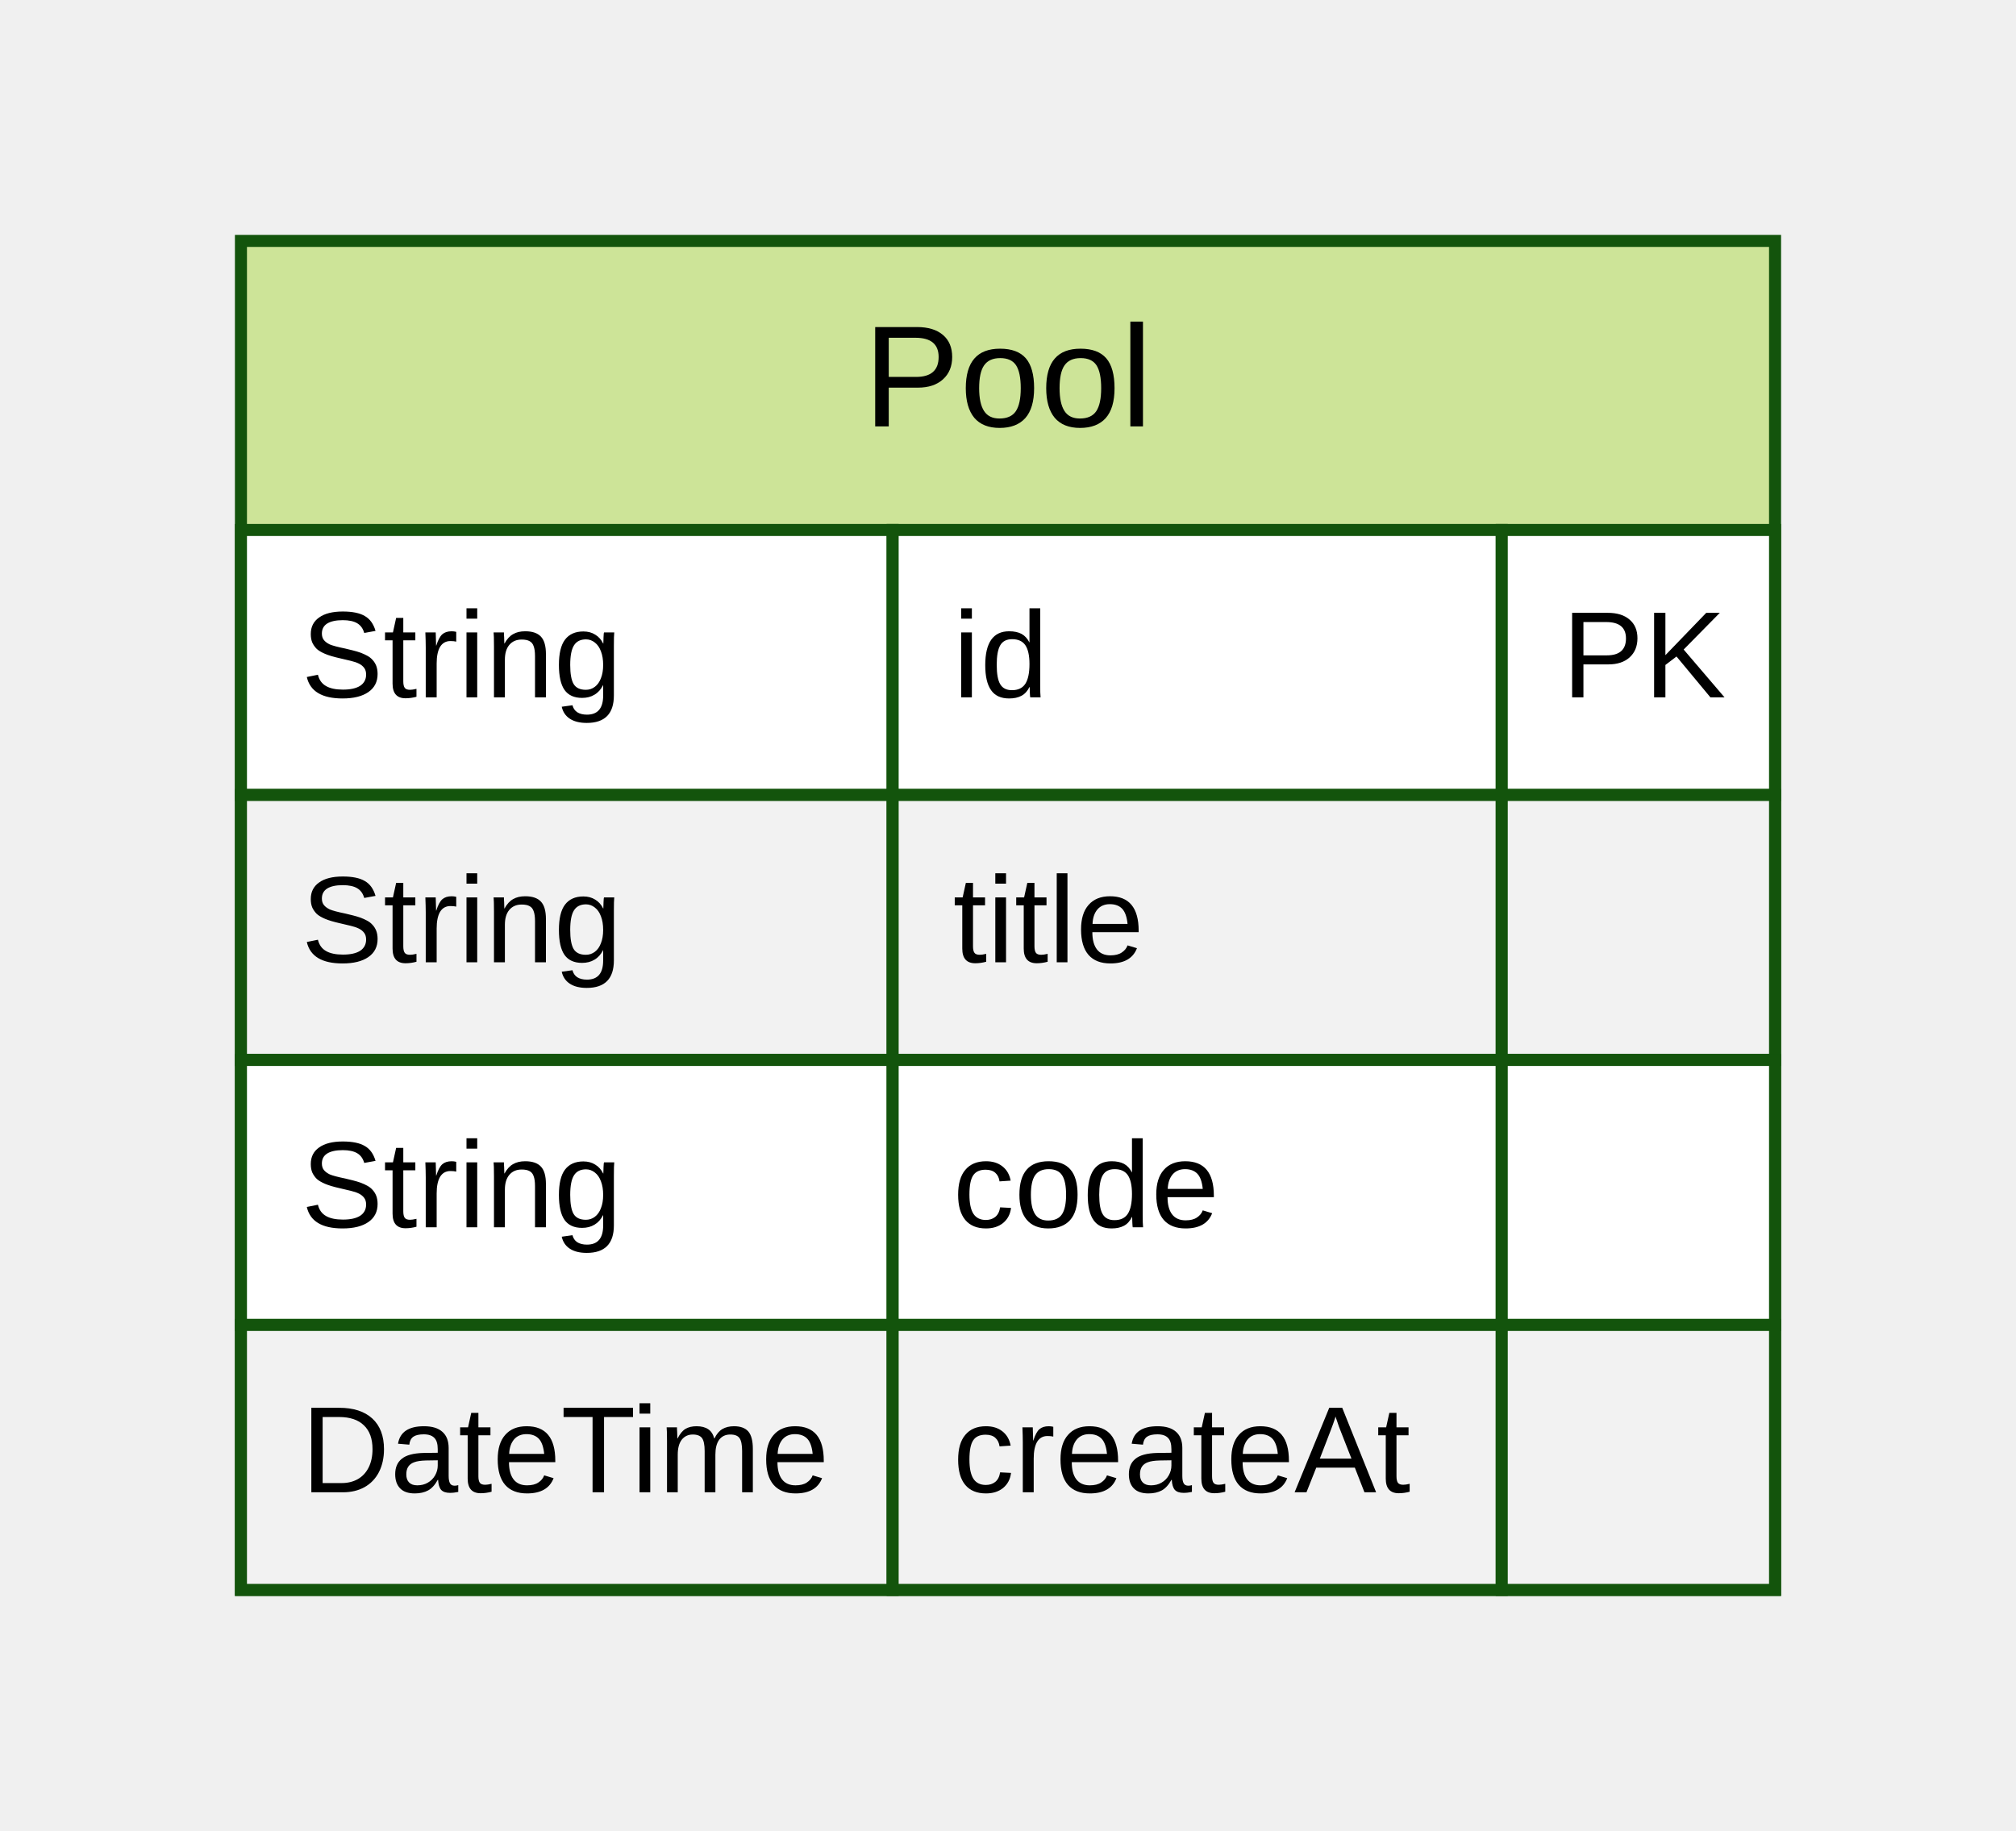
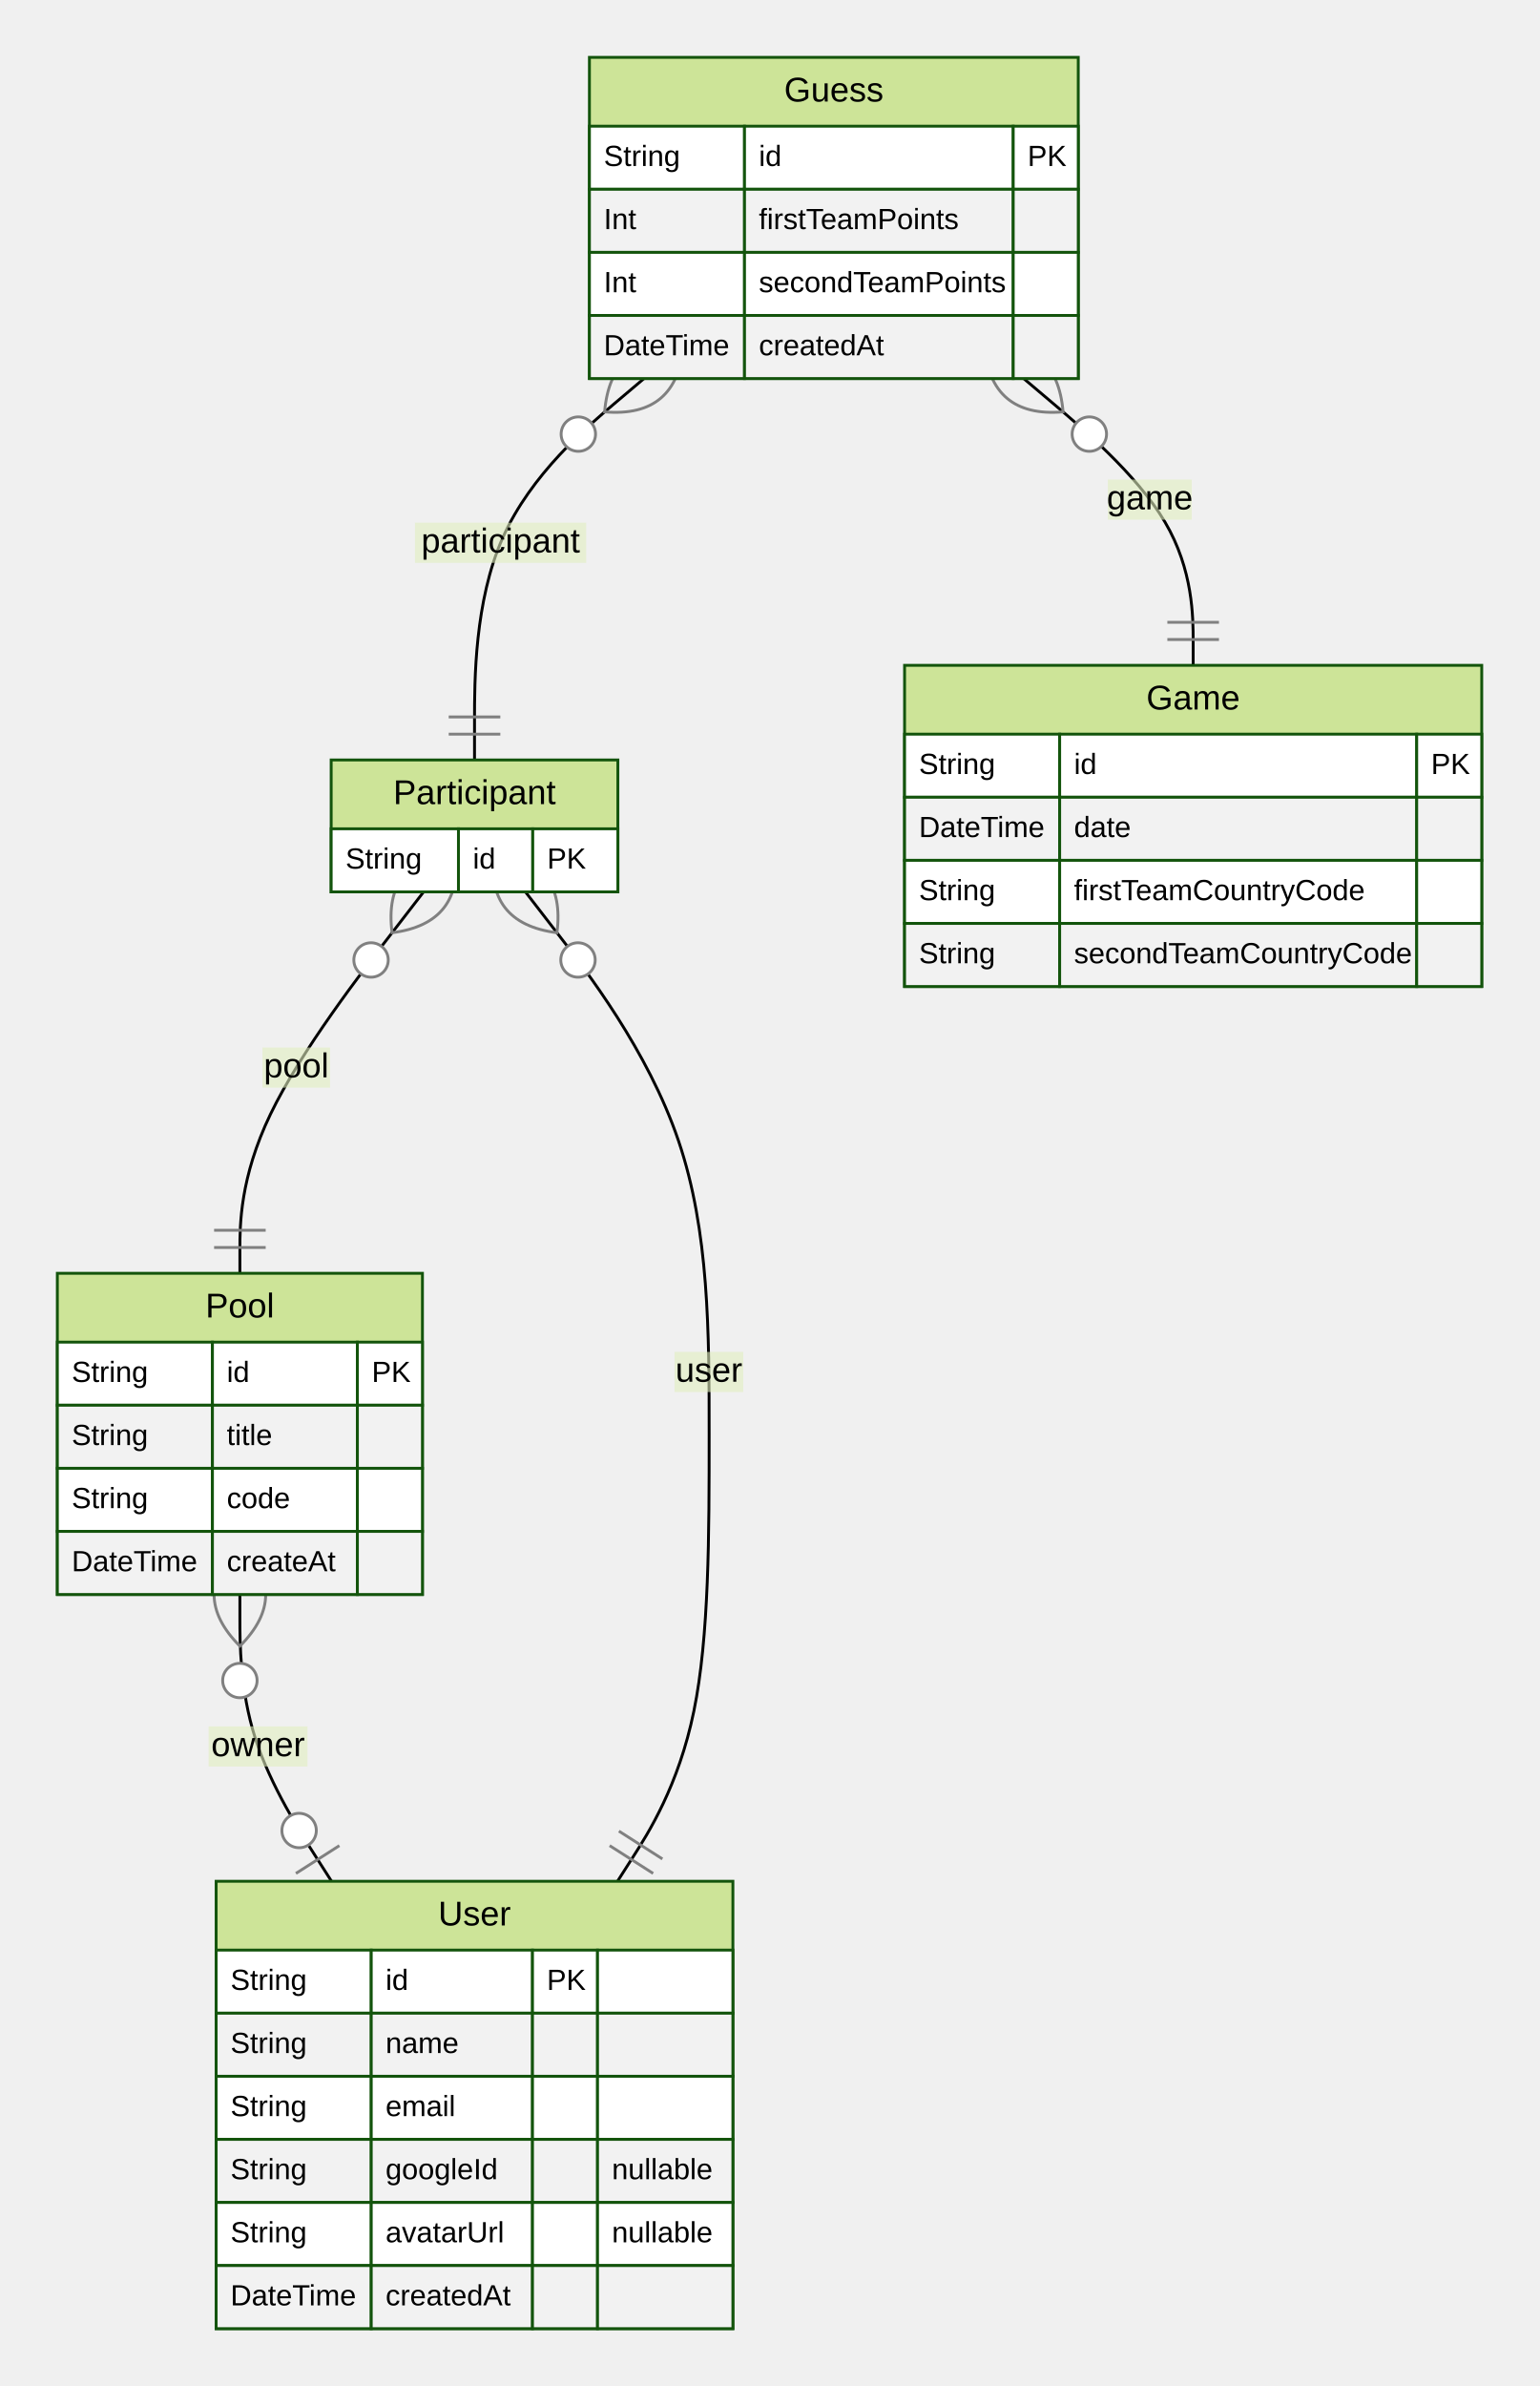
- <svg xmlns="http://www.w3.org/2000/svg" aria-labelledby="chart-title-mermaid-0 chart-desc-mermaid-0" role="img" viewBox="0 0 167.344 152" style="max-width: 167.344px; background-color: white;" width="100%" id="mermaid-0">
+ <svg xmlns="http://www.w3.org/2000/svg" aria-labelledby="chart-title-mermaid-0 chart-desc-mermaid-0" role="img" viewBox="0 0 536.82 832" style="max-width: 536.82px; background-color: white;" width="100%" id="mermaid-0">
  <style>#mermaid-0 {font-family:"trebuchet ms",verdana,arial,sans-serif;font-size:16px;fill:#000000;}#mermaid-0 .error-icon{fill:#552222;}#mermaid-0 .error-text{fill:#552222;stroke:#552222;}#mermaid-0 .edge-thickness-normal{stroke-width:2px;}#mermaid-0 .edge-thickness-thick{stroke-width:3.5px;}#mermaid-0 .edge-pattern-solid{stroke-dasharray:0;}#mermaid-0 .edge-pattern-dashed{stroke-dasharray:3;}#mermaid-0 .edge-pattern-dotted{stroke-dasharray:2;}#mermaid-0 .marker{fill:#000000;stroke:#000000;}#mermaid-0 .marker.cross{stroke:#000000;}#mermaid-0 svg{font-family:"trebuchet ms",verdana,arial,sans-serif;font-size:16px;}#mermaid-0 .entityBox{fill:#cde498;stroke:#13540c;}#mermaid-0 .attributeBoxOdd{fill:#ffffff;stroke:#13540c;}#mermaid-0 .attributeBoxEven{fill:#f2f2f2;stroke:#13540c;}#mermaid-0 .relationshipLabelBox{fill:hsl(78.158, 58.462%, 84.51%);opacity:0.7;background-color:hsl(78.158, 58.462%, 84.51%);}#mermaid-0 .relationshipLabelBox rect{opacity:0.5;}#mermaid-0 .relationshipLine{stroke:#000000;}#mermaid-0 :root{--mermaid-font-family:"trebuchet ms",verdana,arial,sans-serif;}</style>
  <g />
  <defs>
    <marker orient="auto" markerHeight="18" markerWidth="18" refY="9" refX="0" id="ONLY_ONE_START">
      <path d="M9,0 L9,18 M15,0 L15,18" fill="none" stroke="gray" />
    </marker>
  </defs>
  <defs>
    <marker orient="auto" markerHeight="18" markerWidth="18" refY="9" refX="18" id="ONLY_ONE_END">
      <path d="M3,0 L3,18 M9,0 L9,18" fill="none" stroke="gray" />
    </marker>
  </defs>
  <defs>
    <marker orient="auto" markerHeight="18" markerWidth="30" refY="9" refX="0" id="ZERO_OR_ONE_START">
      <circle r="6" cy="9" cx="21" fill="white" stroke="gray" />
      <path d="M9,0 L9,18" fill="none" stroke="gray" />
    </marker>
  </defs>
  <defs>
    <marker orient="auto" markerHeight="18" markerWidth="30" refY="9" refX="30" id="ZERO_OR_ONE_END">
      <circle r="6" cy="9" cx="9" fill="white" stroke="gray" />
      <path d="M21,0 L21,18" fill="none" stroke="gray" />
    </marker>
  </defs>
  <defs>
    <marker orient="auto" markerHeight="36" markerWidth="45" refY="18" refX="18" id="ONE_OR_MORE_START">
      <path d="M0,18 Q 18,0 36,18 Q 18,36 0,18 M42,9 L42,27" fill="none" stroke="gray" />
    </marker>
  </defs>
  <defs>
    <marker orient="auto" markerHeight="36" markerWidth="45" refY="18" refX="27" id="ONE_OR_MORE_END">
      <path d="M3,9 L3,27 M9,18 Q27,0 45,18 Q27,36 9,18" fill="none" stroke="gray" />
    </marker>
  </defs>
  <defs>
    <marker orient="auto" markerHeight="36" markerWidth="57" refY="18" refX="18" id="ZERO_OR_MORE_START">
      <circle r="6" cy="18" cx="48" fill="white" stroke="gray" />
      <path d="M0,18 Q18,0 36,18 Q18,36 0,18" fill="none" stroke="gray" />
    </marker>
  </defs>
  <defs>
    <marker orient="auto" markerHeight="36" markerWidth="57" refY="18" refX="39" id="ZERO_OR_MORE_END">
      <circle r="6" cy="18" cx="9" fill="white" stroke="gray" />
      <path d="M21,18 Q39,0 57,18 Q39,36 21,18" fill="none" stroke="gray" />
    </marker>
  </defs>
-   <g transform="translate(20,20 )" id="Pool">
+   <path marker-start="url(#ZERO_OR_MORE_START)" marker-end="url(#ZERO_OR_ONE_END)" fill="none" stroke="gray" d="M83.672,556L83.672,564.333C83.672,572.667,83.672,589.333,89,606C94.328,622.667,104.983,639.333,110.311,647.667L115.639,656" class="er relationshipLine" />
+   <path marker-start="url(#ZERO_OR_MORE_START)" marker-end="url(#ONLY_ONE_END)" fill="none" stroke="gray" d="M183.265,311L193.944,324.833C204.624,338.667,225.984,366.333,236.664,397.833C247.344,429.333,247.344,464.667,247.344,500C247.344,535.333,247.344,570.667,242.016,596.667C236.688,622.667,226.032,639.333,220.704,647.667L215.377,656" class="er relationshipLine" />
+   <path marker-start="url(#ZERO_OR_MORE_START)" marker-end="url(#ONLY_ONE_END)" fill="none" stroke="gray" d="M147.751,311L137.071,324.833C126.391,338.667,105.032,366.333,94.352,388.5C83.672,410.667,83.672,427.333,83.672,435.667L83.672,444" class="er relationshipLine" />
+   <path marker-start="url(#ZERO_OR_MORE_START)" marker-end="url(#ONLY_ONE_END)" fill="none" stroke="gray" d="M224.625,132L214.772,140.333C204.919,148.667,185.213,165.333,175.361,187.5C165.508,209.667,165.508,237.333,165.508,251.167L165.508,265" class="er relationshipLine" />
+   <path marker-start="url(#ZERO_OR_MORE_START)" marker-end="url(#ONLY_ONE_END)" fill="none" stroke="gray" d="M357.047,132L366.9,140.333C376.753,148.667,396.458,165.333,406.311,182C416.164,198.667,416.164,215.333,416.164,223.667L416.164,232" class="er relationshipLine" />
+   <g transform="translate(20,444 )" id="Pool">
    <rect height="112" width="127.344" y="0" x="0" stroke="gray" fill-opacity="100%" fill="honeydew" class="er entityBox" />
    <text transform="translate(63.67186,12)" style="font-family: &quot;trebuchet ms&quot;, verdana, arial, sans-serif;; font-size: 12px" text-anchor="middle" dominant-baseline="middle" y="0" x="0" id="entity-Pool" class="er entityLabel">Pool</text>
    <rect height="22" width="54.096" y="24" x="0" stroke="gray" fill-opacity="100%" fill="honeydew" class="er attributeBoxOdd" />
    <text transform="translate(5,35)" style="font-family: &quot;trebuchet ms&quot;, verdana, arial, sans-serif;; font-size: 10.2px" text-anchor="left" dominant-baseline="middle" y="0" x="0" id="entity-Pool-attr-1-type" class="er entityLabel">String</text>
    <rect height="22" width="50.56" y="24" x="54.096" stroke="gray" fill-opacity="100%" fill="honeydew" class="er attributeBoxOdd" />
    <text transform="translate(59.09555,35)" style="font-family: &quot;trebuchet ms&quot;, verdana, arial, sans-serif;; font-size: 10.2px" text-anchor="left" dominant-baseline="middle" y="0" x="0" id="entity-Pool-attr-1-name" class="er entityLabel">id</text>
    <rect height="22" width="22.688" y="24" x="104.656" stroke="gray" fill-opacity="100%" fill="honeydew" class="er attributeBoxOdd" />
    <text transform="translate(109.656,35)" style="font-family: &quot;trebuchet ms&quot;, verdana, arial, sans-serif;; font-size: 10.2px" text-anchor="left" dominant-baseline="middle" y="0" x="0" id="entity-Pool-attr-1-key" class="er entityLabel">PK</text>
    <rect height="22" width="54.096" y="46" x="0" stroke="gray" fill-opacity="100%" fill="honeydew" class="er attributeBoxEven" />
    <text transform="translate(5,57)" style="font-family: &quot;trebuchet ms&quot;, verdana, arial, sans-serif;; font-size: 10.2px" text-anchor="left" dominant-baseline="middle" y="0" x="0" id="entity-Pool-attr-2-type" class="er entityLabel">String</text>
    <rect height="22" width="50.56" y="46" x="54.096" stroke="gray" fill-opacity="100%" fill="honeydew" class="er attributeBoxEven" />
    <text transform="translate(59.09555,57)" style="font-family: &quot;trebuchet ms&quot;, verdana, arial, sans-serif;; font-size: 10.2px" text-anchor="left" dominant-baseline="middle" y="0" x="0" id="entity-Pool-attr-2-name" class="er entityLabel">title</text>
    <rect height="22" width="22.688" y="46" x="104.656" stroke="gray" fill-opacity="100%" fill="honeydew" class="er attributeBoxEven" />
    <text transform="translate(109.656,57)" style="font-family: &quot;trebuchet ms&quot;, verdana, arial, sans-serif;; font-size: 10.2px" text-anchor="left" dominant-baseline="middle" y="0" x="0" id="entity-Pool-attr-2-key" class="er entityLabel" />
    <rect height="22" width="54.096" y="68" x="0" stroke="gray" fill-opacity="100%" fill="honeydew" class="er attributeBoxOdd" />
    <text transform="translate(5,79)" style="font-family: &quot;trebuchet ms&quot;, verdana, arial, sans-serif;; font-size: 10.2px" text-anchor="left" dominant-baseline="middle" y="0" x="0" id="entity-Pool-attr-3-type" class="er entityLabel">String</text>
    <rect height="22" width="50.56" y="68" x="54.096" stroke="gray" fill-opacity="100%" fill="honeydew" class="er attributeBoxOdd" />
    <text transform="translate(59.09555,79)" style="font-family: &quot;trebuchet ms&quot;, verdana, arial, sans-serif;; font-size: 10.2px" text-anchor="left" dominant-baseline="middle" y="0" x="0" id="entity-Pool-attr-3-name" class="er entityLabel">code</text>
    <rect height="22" width="22.688" y="68" x="104.656" stroke="gray" fill-opacity="100%" fill="honeydew" class="er attributeBoxOdd" />
    <text transform="translate(109.656,79)" style="font-family: &quot;trebuchet ms&quot;, verdana, arial, sans-serif;; font-size: 10.2px" text-anchor="left" dominant-baseline="middle" y="0" x="0" id="entity-Pool-attr-3-key" class="er entityLabel" />
    <rect height="22" width="54.096" y="90" x="0" stroke="gray" fill-opacity="100%" fill="honeydew" class="er attributeBoxEven" />
    <text transform="translate(5,101)" style="font-family: &quot;trebuchet ms&quot;, verdana, arial, sans-serif;; font-size: 10.2px" text-anchor="left" dominant-baseline="middle" y="0" x="0" id="entity-Pool-attr-4-type" class="er entityLabel">DateTime</text>
    <rect height="22" width="50.56" y="90" x="54.096" stroke="gray" fill-opacity="100%" fill="honeydew" class="er attributeBoxEven" />
    <text transform="translate(59.09555,101)" style="font-family: &quot;trebuchet ms&quot;, verdana, arial, sans-serif;; font-size: 10.2px" text-anchor="left" dominant-baseline="middle" y="0" x="0" id="entity-Pool-attr-4-name" class="er entityLabel">createAt</text>
    <rect height="22" width="22.688" y="90" x="104.656" stroke="gray" fill-opacity="100%" fill="honeydew" class="er attributeBoxEven" />
    <text transform="translate(109.656,101)" style="font-family: &quot;trebuchet ms&quot;, verdana, arial, sans-serif;; font-size: 10.2px" text-anchor="left" dominant-baseline="middle" y="0" x="0" id="entity-Pool-attr-4-key" class="er entityLabel" />
  </g>
+   <g transform="translate(115.5078,265 )" id="Participant">
+     <rect height="46" width="100" y="0" x="0" stroke="gray" fill-opacity="100%" fill="honeydew" class="er entityBox" />
+     <text transform="translate(50,12)" style="font-family: &quot;trebuchet ms&quot;, verdana, arial, sans-serif;; font-size: 12px" text-anchor="middle" dominant-baseline="middle" y="0" x="0" id="entity-Participant" class="er entityLabel">Participant</text>
+     <rect height="22" width="44.399" y="24" x="0" stroke="gray" fill-opacity="100%" fill="honeydew" class="er attributeBoxOdd" />
+     <text transform="translate(5,35)" style="font-family: &quot;trebuchet ms&quot;, verdana, arial, sans-serif;; font-size: 10.2px" text-anchor="left" dominant-baseline="middle" y="0" x="0" id="entity-Participant-attr-1-type" class="er entityLabel">String</text>
+     <rect height="22" width="25.911" y="24" x="44.399" stroke="gray" fill-opacity="100%" fill="honeydew" class="er attributeBoxOdd" />
+     <text transform="translate(49.39862,35)" style="font-family: &quot;trebuchet ms&quot;, verdana, arial, sans-serif;; font-size: 10.2px" text-anchor="left" dominant-baseline="middle" y="0" x="0" id="entity-Participant-attr-1-name" class="er entityLabel">id</text>
+     <rect height="22" width="29.69" y="24" x="70.31" stroke="gray" fill-opacity="100%" fill="honeydew" class="er attributeBoxOdd" />
+     <text transform="translate(75.30976,35)" style="font-family: &quot;trebuchet ms&quot;, verdana, arial, sans-serif;; font-size: 10.2px" text-anchor="left" dominant-baseline="middle" y="0" x="0" id="entity-Participant-attr-1-key" class="er entityLabel">PK</text>
+   </g>
+   <g transform="translate(75.38831,656 )" id="User">
+     <rect height="156" width="180.239" y="0" x="0" stroke="gray" fill-opacity="100%" fill="honeydew" class="er entityBox" />
+     <text transform="translate(90.11948,12)" style="font-family: &quot;trebuchet ms&quot;, verdana, arial, sans-serif;; font-size: 12px" text-anchor="middle" dominant-baseline="middle" y="0" x="0" id="entity-User" class="er entityLabel">User</text>
+     <rect height="22" width="54.096" y="24" x="0" stroke="gray" fill-opacity="100%" fill="honeydew" class="er attributeBoxOdd" />
+     <text transform="translate(5,35)" style="font-family: &quot;trebuchet ms&quot;, verdana, arial, sans-serif;; font-size: 10.2px" text-anchor="left" dominant-baseline="middle" y="0" x="0" id="entity-User-attr-1-type" class="er entityLabel">String</text>
+     <rect height="22" width="56.243" y="24" x="54.096" stroke="gray" fill-opacity="100%" fill="honeydew" class="er attributeBoxOdd" />
+     <text transform="translate(59.09555,35)" style="font-family: &quot;trebuchet ms&quot;, verdana, arial, sans-serif;; font-size: 10.2px" text-anchor="left" dominant-baseline="middle" y="0" x="0" id="entity-User-attr-1-name" class="er entityLabel">id</text>
+     <rect height="22" width="22.688" y="24" x="110.339" stroke="gray" fill-opacity="100%" fill="honeydew" class="er attributeBoxOdd" />
+     <text transform="translate(115.3387,35)" style="font-family: &quot;trebuchet ms&quot;, verdana, arial, sans-serif;; font-size: 10.2px" text-anchor="left" dominant-baseline="middle" y="0" x="0" id="entity-User-attr-1-key" class="er entityLabel">PK</text>
+     <rect height="22" width="47.213" y="24" x="133.026" stroke="gray" fill-opacity="100%" fill="honeydew" class="er attributeBoxOdd" />
+     <text transform="translate(138.0264,35)" style="font-family: &quot;trebuchet ms&quot;, verdana, arial, sans-serif;; font-size: 10.2px" text-anchor="left" dominant-baseline="middle" y="0" x="0" id="entity-User-attr-1-comment" class="er entityLabel" />
+     <rect height="22" width="54.096" y="46" x="0" stroke="gray" fill-opacity="100%" fill="honeydew" class="er attributeBoxEven" />
+     <text transform="translate(5,57)" style="font-family: &quot;trebuchet ms&quot;, verdana, arial, sans-serif;; font-size: 10.2px" text-anchor="left" dominant-baseline="middle" y="0" x="0" id="entity-User-attr-2-type" class="er entityLabel">String</text>
+     <rect height="22" width="56.243" y="46" x="54.096" stroke="gray" fill-opacity="100%" fill="honeydew" class="er attributeBoxEven" />
+     <text transform="translate(59.09555,57)" style="font-family: &quot;trebuchet ms&quot;, verdana, arial, sans-serif;; font-size: 10.2px" text-anchor="left" dominant-baseline="middle" y="0" x="0" id="entity-User-attr-2-name" class="er entityLabel">name</text>
+     <rect height="22" width="22.688" y="46" x="110.339" stroke="gray" fill-opacity="100%" fill="honeydew" class="er attributeBoxEven" />
+     <text transform="translate(115.3387,57)" style="font-family: &quot;trebuchet ms&quot;, verdana, arial, sans-serif;; font-size: 10.2px" text-anchor="left" dominant-baseline="middle" y="0" x="0" id="entity-User-attr-2-key" class="er entityLabel" />
+     <rect height="22" width="47.213" y="46" x="133.026" stroke="gray" fill-opacity="100%" fill="honeydew" class="er attributeBoxEven" />
+     <text transform="translate(138.0264,57)" style="font-family: &quot;trebuchet ms&quot;, verdana, arial, sans-serif;; font-size: 10.2px" text-anchor="left" dominant-baseline="middle" y="0" x="0" id="entity-User-attr-2-comment" class="er entityLabel" />
+     <rect height="22" width="54.096" y="68" x="0" stroke="gray" fill-opacity="100%" fill="honeydew" class="er attributeBoxOdd" />
+     <text transform="translate(5,79)" style="font-family: &quot;trebuchet ms&quot;, verdana, arial, sans-serif;; font-size: 10.2px" text-anchor="left" dominant-baseline="middle" y="0" x="0" id="entity-User-attr-3-type" class="er entityLabel">String</text>
+     <rect height="22" width="56.243" y="68" x="54.096" stroke="gray" fill-opacity="100%" fill="honeydew" class="er attributeBoxOdd" />
+     <text transform="translate(59.09555,79)" style="font-family: &quot;trebuchet ms&quot;, verdana, arial, sans-serif;; font-size: 10.2px" text-anchor="left" dominant-baseline="middle" y="0" x="0" id="entity-User-attr-3-name" class="er entityLabel">email</text>
+     <rect height="22" width="22.688" y="68" x="110.339" stroke="gray" fill-opacity="100%" fill="honeydew" class="er attributeBoxOdd" />
+     <text transform="translate(115.3387,79)" style="font-family: &quot;trebuchet ms&quot;, verdana, arial, sans-serif;; font-size: 10.2px" text-anchor="left" dominant-baseline="middle" y="0" x="0" id="entity-User-attr-3-key" class="er entityLabel" />
+     <rect height="22" width="47.213" y="68" x="133.026" stroke="gray" fill-opacity="100%" fill="honeydew" class="er attributeBoxOdd" />
+     <text transform="translate(138.0264,79)" style="font-family: &quot;trebuchet ms&quot;, verdana, arial, sans-serif;; font-size: 10.2px" text-anchor="left" dominant-baseline="middle" y="0" x="0" id="entity-User-attr-3-comment" class="er entityLabel" />
+     <rect height="22" width="54.096" y="90" x="0" stroke="gray" fill-opacity="100%" fill="honeydew" class="er attributeBoxEven" />
+     <text transform="translate(5,101)" style="font-family: &quot;trebuchet ms&quot;, verdana, arial, sans-serif;; font-size: 10.2px" text-anchor="left" dominant-baseline="middle" y="0" x="0" id="entity-User-attr-4-type" class="er entityLabel">String</text>
+     <rect height="22" width="56.243" y="90" x="54.096" stroke="gray" fill-opacity="100%" fill="honeydew" class="er attributeBoxEven" />
+     <text transform="translate(59.09555,101)" style="font-family: &quot;trebuchet ms&quot;, verdana, arial, sans-serif;; font-size: 10.2px" text-anchor="left" dominant-baseline="middle" y="0" x="0" id="entity-User-attr-4-name" class="er entityLabel">googleId</text>
+     <rect height="22" width="22.688" y="90" x="110.339" stroke="gray" fill-opacity="100%" fill="honeydew" class="er attributeBoxEven" />
+     <text transform="translate(115.3387,101)" style="font-family: &quot;trebuchet ms&quot;, verdana, arial, sans-serif;; font-size: 10.2px" text-anchor="left" dominant-baseline="middle" y="0" x="0" id="entity-User-attr-4-key" class="er entityLabel" />
+     <rect height="22" width="47.213" y="90" x="133.026" stroke="gray" fill-opacity="100%" fill="honeydew" class="er attributeBoxEven" />
+     <text transform="translate(138.0264,101)" style="font-family: &quot;trebuchet ms&quot;, verdana, arial, sans-serif;; font-size: 10.2px" text-anchor="left" dominant-baseline="middle" y="0" x="0" id="entity-User-attr-4-comment" class="er entityLabel">nullable</text>
+     <rect height="22" width="54.096" y="112" x="0" stroke="gray" fill-opacity="100%" fill="honeydew" class="er attributeBoxOdd" />
+     <text transform="translate(5,123)" style="font-family: &quot;trebuchet ms&quot;, verdana, arial, sans-serif;; font-size: 10.2px" text-anchor="left" dominant-baseline="middle" y="0" x="0" id="entity-User-attr-5-type" class="er entityLabel">String</text>
+     <rect height="22" width="56.243" y="112" x="54.096" stroke="gray" fill-opacity="100%" fill="honeydew" class="er attributeBoxOdd" />
+     <text transform="translate(59.09555,123)" style="font-family: &quot;trebuchet ms&quot;, verdana, arial, sans-serif;; font-size: 10.2px" text-anchor="left" dominant-baseline="middle" y="0" x="0" id="entity-User-attr-5-name" class="er entityLabel">avatarUrl</text>
+     <rect height="22" width="22.688" y="112" x="110.339" stroke="gray" fill-opacity="100%" fill="honeydew" class="er attributeBoxOdd" />
+     <text transform="translate(115.3387,123)" style="font-family: &quot;trebuchet ms&quot;, verdana, arial, sans-serif;; font-size: 10.2px" text-anchor="left" dominant-baseline="middle" y="0" x="0" id="entity-User-attr-5-key" class="er entityLabel" />
+     <rect height="22" width="47.213" y="112" x="133.026" stroke="gray" fill-opacity="100%" fill="honeydew" class="er attributeBoxOdd" />
+     <text transform="translate(138.0264,123)" style="font-family: &quot;trebuchet ms&quot;, verdana, arial, sans-serif;; font-size: 10.2px" text-anchor="left" dominant-baseline="middle" y="0" x="0" id="entity-User-attr-5-comment" class="er entityLabel">nullable</text>
+     <rect height="22" width="54.096" y="134" x="0" stroke="gray" fill-opacity="100%" fill="honeydew" class="er attributeBoxEven" />
+     <text transform="translate(5,145)" style="font-family: &quot;trebuchet ms&quot;, verdana, arial, sans-serif;; font-size: 10.2px" text-anchor="left" dominant-baseline="middle" y="0" x="0" id="entity-User-attr-6-type" class="er entityLabel">DateTime</text>
+     <rect height="22" width="56.243" y="134" x="54.096" stroke="gray" fill-opacity="100%" fill="honeydew" class="er attributeBoxEven" />
+     <text transform="translate(59.09555,145)" style="font-family: &quot;trebuchet ms&quot;, verdana, arial, sans-serif;; font-size: 10.2px" text-anchor="left" dominant-baseline="middle" y="0" x="0" id="entity-User-attr-6-name" class="er entityLabel">createdAt</text>
+     <rect height="22" width="22.688" y="134" x="110.339" stroke="gray" fill-opacity="100%" fill="honeydew" class="er attributeBoxEven" />
+     <text transform="translate(115.3387,145)" style="font-family: &quot;trebuchet ms&quot;, verdana, arial, sans-serif;; font-size: 10.2px" text-anchor="left" dominant-baseline="middle" y="0" x="0" id="entity-User-attr-6-key" class="er entityLabel" />
+     <rect height="22" width="47.213" y="134" x="133.026" stroke="gray" fill-opacity="100%" fill="honeydew" class="er attributeBoxEven" />
+     <text transform="translate(138.0264,145)" style="font-family: &quot;trebuchet ms&quot;, verdana, arial, sans-serif;; font-size: 10.2px" text-anchor="left" dominant-baseline="middle" y="0" x="0" id="entity-User-attr-6-comment" class="er entityLabel" />
+   </g>
+   <g transform="translate(315.5078,232 )" id="Game">
+     <rect height="112" width="201.312" y="0" x="0" stroke="gray" fill-opacity="100%" fill="honeydew" class="er entityBox" />
+     <text transform="translate(100.6562,12)" style="font-family: &quot;trebuchet ms&quot;, verdana, arial, sans-serif;; font-size: 12px" text-anchor="middle" dominant-baseline="middle" y="0" x="0" id="entity-Game" class="er entityLabel">Game</text>
+     <rect height="22" width="54.096" y="24" x="0" stroke="gray" fill-opacity="100%" fill="honeydew" class="er attributeBoxOdd" />
+     <text transform="translate(5,35)" style="font-family: &quot;trebuchet ms&quot;, verdana, arial, sans-serif;; font-size: 10.2px" text-anchor="left" dominant-baseline="middle" y="0" x="0" id="entity-Game-attr-1-type" class="er entityLabel">String</text>
+     <rect height="22" width="124.529" y="24" x="54.096" stroke="gray" fill-opacity="100%" fill="honeydew" class="er attributeBoxOdd" />
+     <text transform="translate(59.09555,35)" style="font-family: &quot;trebuchet ms&quot;, verdana, arial, sans-serif;; font-size: 10.2px" text-anchor="left" dominant-baseline="middle" y="0" x="0" id="entity-Game-attr-1-name" class="er entityLabel">id</text>
+     <rect height="22" width="22.688" y="24" x="178.625" stroke="gray" fill-opacity="100%" fill="honeydew" class="er attributeBoxOdd" />
+     <text transform="translate(183.6248,35)" style="font-family: &quot;trebuchet ms&quot;, verdana, arial, sans-serif;; font-size: 10.2px" text-anchor="left" dominant-baseline="middle" y="0" x="0" id="entity-Game-attr-1-key" class="er entityLabel">PK</text>
+     <rect height="22" width="54.096" y="46" x="0" stroke="gray" fill-opacity="100%" fill="honeydew" class="er attributeBoxEven" />
+     <text transform="translate(5,57)" style="font-family: &quot;trebuchet ms&quot;, verdana, arial, sans-serif;; font-size: 10.2px" text-anchor="left" dominant-baseline="middle" y="0" x="0" id="entity-Game-attr-2-type" class="er entityLabel">DateTime</text>
+     <rect height="22" width="124.529" y="46" x="54.096" stroke="gray" fill-opacity="100%" fill="honeydew" class="er attributeBoxEven" />
+     <text transform="translate(59.09555,57)" style="font-family: &quot;trebuchet ms&quot;, verdana, arial, sans-serif;; font-size: 10.2px" text-anchor="left" dominant-baseline="middle" y="0" x="0" id="entity-Game-attr-2-name" class="er entityLabel">date</text>
+     <rect height="22" width="22.688" y="46" x="178.625" stroke="gray" fill-opacity="100%" fill="honeydew" class="er attributeBoxEven" />
+     <text transform="translate(183.6248,57)" style="font-family: &quot;trebuchet ms&quot;, verdana, arial, sans-serif;; font-size: 10.2px" text-anchor="left" dominant-baseline="middle" y="0" x="0" id="entity-Game-attr-2-key" class="er entityLabel" />
+     <rect height="22" width="54.096" y="68" x="0" stroke="gray" fill-opacity="100%" fill="honeydew" class="er attributeBoxOdd" />
+     <text transform="translate(5,79)" style="font-family: &quot;trebuchet ms&quot;, verdana, arial, sans-serif;; font-size: 10.2px" text-anchor="left" dominant-baseline="middle" y="0" x="0" id="entity-Game-attr-3-type" class="er entityLabel">String</text>
+     <rect height="22" width="124.529" y="68" x="54.096" stroke="gray" fill-opacity="100%" fill="honeydew" class="er attributeBoxOdd" />
+     <text transform="translate(59.09555,79)" style="font-family: &quot;trebuchet ms&quot;, verdana, arial, sans-serif;; font-size: 10.2px" text-anchor="left" dominant-baseline="middle" y="0" x="0" id="entity-Game-attr-3-name" class="er entityLabel">firstTeamCountryCode</text>
+     <rect height="22" width="22.688" y="68" x="178.625" stroke="gray" fill-opacity="100%" fill="honeydew" class="er attributeBoxOdd" />
+     <text transform="translate(183.6248,79)" style="font-family: &quot;trebuchet ms&quot;, verdana, arial, sans-serif;; font-size: 10.2px" text-anchor="left" dominant-baseline="middle" y="0" x="0" id="entity-Game-attr-3-key" class="er entityLabel" />
+     <rect height="22" width="54.096" y="90" x="0" stroke="gray" fill-opacity="100%" fill="honeydew" class="er attributeBoxEven" />
+     <text transform="translate(5,101)" style="font-family: &quot;trebuchet ms&quot;, verdana, arial, sans-serif;; font-size: 10.2px" text-anchor="left" dominant-baseline="middle" y="0" x="0" id="entity-Game-attr-4-type" class="er entityLabel">String</text>
+     <rect height="22" width="124.529" y="90" x="54.096" stroke="gray" fill-opacity="100%" fill="honeydew" class="er attributeBoxEven" />
+     <text transform="translate(59.09555,101)" style="font-family: &quot;trebuchet ms&quot;, verdana, arial, sans-serif;; font-size: 10.2px" text-anchor="left" dominant-baseline="middle" y="0" x="0" id="entity-Game-attr-4-name" class="er entityLabel">secondTeamCountryCode</text>
+     <rect height="22" width="22.688" y="90" x="178.625" stroke="gray" fill-opacity="100%" fill="honeydew" class="er attributeBoxEven" />
+     <text transform="translate(183.6248,101)" style="font-family: &quot;trebuchet ms&quot;, verdana, arial, sans-serif;; font-size: 10.2px" text-anchor="left" dominant-baseline="middle" y="0" x="0" id="entity-Game-attr-4-key" class="er entityLabel" />
+   </g>
+   <g transform="translate(205.5837,20 )" id="Guess">
+     <rect height="112" width="170.504" y="0" x="0" stroke="gray" fill-opacity="100%" fill="honeydew" class="er entityBox" />
+     <text transform="translate(85.2522,12)" style="font-family: &quot;trebuchet ms&quot;, verdana, arial, sans-serif;; font-size: 12px" text-anchor="middle" dominant-baseline="middle" y="0" x="0" id="entity-Guess" class="er entityLabel">Guess</text>
+     <rect height="22" width="54.096" y="24" x="0" stroke="gray" fill-opacity="100%" fill="honeydew" class="er attributeBoxOdd" />
+     <text transform="translate(5,35)" style="font-family: &quot;trebuchet ms&quot;, verdana, arial, sans-serif;; font-size: 10.2px" text-anchor="left" dominant-baseline="middle" y="0" x="0" id="entity-Guess-attr-1-type" class="er entityLabel">String</text>
+     <rect height="22" width="93.721" y="24" x="54.096" stroke="gray" fill-opacity="100%" fill="honeydew" class="er attributeBoxOdd" />
+     <text transform="translate(59.09555,35)" style="font-family: &quot;trebuchet ms&quot;, verdana, arial, sans-serif;; font-size: 10.2px" text-anchor="left" dominant-baseline="middle" y="0" x="0" id="entity-Guess-attr-1-name" class="er entityLabel">id</text>
+     <rect height="22" width="22.688" y="24" x="147.817" stroke="gray" fill-opacity="100%" fill="honeydew" class="er attributeBoxOdd" />
+     <text transform="translate(152.8167,35)" style="font-family: &quot;trebuchet ms&quot;, verdana, arial, sans-serif;; font-size: 10.2px" text-anchor="left" dominant-baseline="middle" y="0" x="0" id="entity-Guess-attr-1-key" class="er entityLabel">PK</text>
+     <rect height="22" width="54.096" y="46" x="0" stroke="gray" fill-opacity="100%" fill="honeydew" class="er attributeBoxEven" />
+     <text transform="translate(5,57)" style="font-family: &quot;trebuchet ms&quot;, verdana, arial, sans-serif;; font-size: 10.2px" text-anchor="left" dominant-baseline="middle" y="0" x="0" id="entity-Guess-attr-2-type" class="er entityLabel">Int</text>
+     <rect height="22" width="93.721" y="46" x="54.096" stroke="gray" fill-opacity="100%" fill="honeydew" class="er attributeBoxEven" />
+     <text transform="translate(59.09555,57)" style="font-family: &quot;trebuchet ms&quot;, verdana, arial, sans-serif;; font-size: 10.2px" text-anchor="left" dominant-baseline="middle" y="0" x="0" id="entity-Guess-attr-2-name" class="er entityLabel">firstTeamPoints</text>
+     <rect height="22" width="22.688" y="46" x="147.817" stroke="gray" fill-opacity="100%" fill="honeydew" class="er attributeBoxEven" />
+     <text transform="translate(152.8167,57)" style="font-family: &quot;trebuchet ms&quot;, verdana, arial, sans-serif;; font-size: 10.2px" text-anchor="left" dominant-baseline="middle" y="0" x="0" id="entity-Guess-attr-2-key" class="er entityLabel" />
+     <rect height="22" width="54.096" y="68" x="0" stroke="gray" fill-opacity="100%" fill="honeydew" class="er attributeBoxOdd" />
+     <text transform="translate(5,79)" style="font-family: &quot;trebuchet ms&quot;, verdana, arial, sans-serif;; font-size: 10.2px" text-anchor="left" dominant-baseline="middle" y="0" x="0" id="entity-Guess-attr-3-type" class="er entityLabel">Int</text>
+     <rect height="22" width="93.721" y="68" x="54.096" stroke="gray" fill-opacity="100%" fill="honeydew" class="er attributeBoxOdd" />
+     <text transform="translate(59.09555,79)" style="font-family: &quot;trebuchet ms&quot;, verdana, arial, sans-serif;; font-size: 10.2px" text-anchor="left" dominant-baseline="middle" y="0" x="0" id="entity-Guess-attr-3-name" class="er entityLabel">secondTeamPoints</text>
+     <rect height="22" width="22.688" y="68" x="147.817" stroke="gray" fill-opacity="100%" fill="honeydew" class="er attributeBoxOdd" />
+     <text transform="translate(152.8167,79)" style="font-family: &quot;trebuchet ms&quot;, verdana, arial, sans-serif;; font-size: 10.2px" text-anchor="left" dominant-baseline="middle" y="0" x="0" id="entity-Guess-attr-3-key" class="er entityLabel" />
+     <rect height="22" width="54.096" y="90" x="0" stroke="gray" fill-opacity="100%" fill="honeydew" class="er attributeBoxEven" />
+     <text transform="translate(5,101)" style="font-family: &quot;trebuchet ms&quot;, verdana, arial, sans-serif;; font-size: 10.2px" text-anchor="left" dominant-baseline="middle" y="0" x="0" id="entity-Guess-attr-4-type" class="er entityLabel">DateTime</text>
+     <rect height="22" width="93.721" y="90" x="54.096" stroke="gray" fill-opacity="100%" fill="honeydew" class="er attributeBoxEven" />
+     <text transform="translate(59.09555,101)" style="font-family: &quot;trebuchet ms&quot;, verdana, arial, sans-serif;; font-size: 10.2px" text-anchor="left" dominant-baseline="middle" y="0" x="0" id="entity-Guess-attr-4-name" class="er entityLabel">createdAt</text>
+     <rect height="22" width="22.688" y="90" x="147.817" stroke="gray" fill-opacity="100%" fill="honeydew" class="er attributeBoxEven" />
+     <text transform="translate(152.8167,101)" style="font-family: &quot;trebuchet ms&quot;, verdana, arial, sans-serif;; font-size: 10.2px" text-anchor="left" dominant-baseline="middle" y="0" x="0" id="entity-Guess-attr-4-key" class="er entityLabel" />
+   </g>
+   <rect fill-opacity="85%" fill="white" height="14" width="34.471" y="601.986" x="72.775" class="er relationshipLabelBox" />
+   <text style="font-family: &quot;trebuchet ms&quot;, verdana, arial, sans-serif;; font-size: 12px" dominant-baseline="middle" text-anchor="middle" y="608.986" x="90.01" id="rel1" class="er relationshipLabel">owner</text>
+   <rect fill-opacity="85%" fill="white" height="14" width="23.959" y="471.409" x="235.273" class="er relationshipLabelBox" />
+   <text style="font-family: &quot;trebuchet ms&quot;, verdana, arial, sans-serif;; font-size: 12px" dominant-baseline="middle" text-anchor="middle" y="478.409" x="247.253" id="rel2" class="er relationshipLabel">user</text>
+   <rect fill-opacity="85%" fill="white" height="14" width="23.564" y="365.27" x="91.555" class="er relationshipLabelBox" />
+   <text style="font-family: &quot;trebuchet ms&quot;, verdana, arial, sans-serif;; font-size: 12px" dominant-baseline="middle" text-anchor="middle" y="372.27" x="103.338" id="rel3" class="er relationshipLabel">pool</text>
+   <rect fill-opacity="85%" fill="white" height="14" width="59.744" y="182.256" x="144.733" class="er relationshipLabelBox" />
+   <text style="font-family: &quot;trebuchet ms&quot;, verdana, arial, sans-serif;; font-size: 12px" dominant-baseline="middle" text-anchor="middle" y="189.256" x="174.605" id="rel4" class="er relationshipLabel">participant</text>
+   <rect fill-opacity="85%" fill="white" height="14" width="29.289" y="167.222" x="386.403" class="er relationshipLabelBox" />
+   <text style="font-family: &quot;trebuchet ms&quot;, verdana, arial, sans-serif;; font-size: 12px" dominant-baseline="middle" text-anchor="middle" y="174.222" x="401.048" id="rel5" class="er relationshipLabel">game</text>
</svg>
